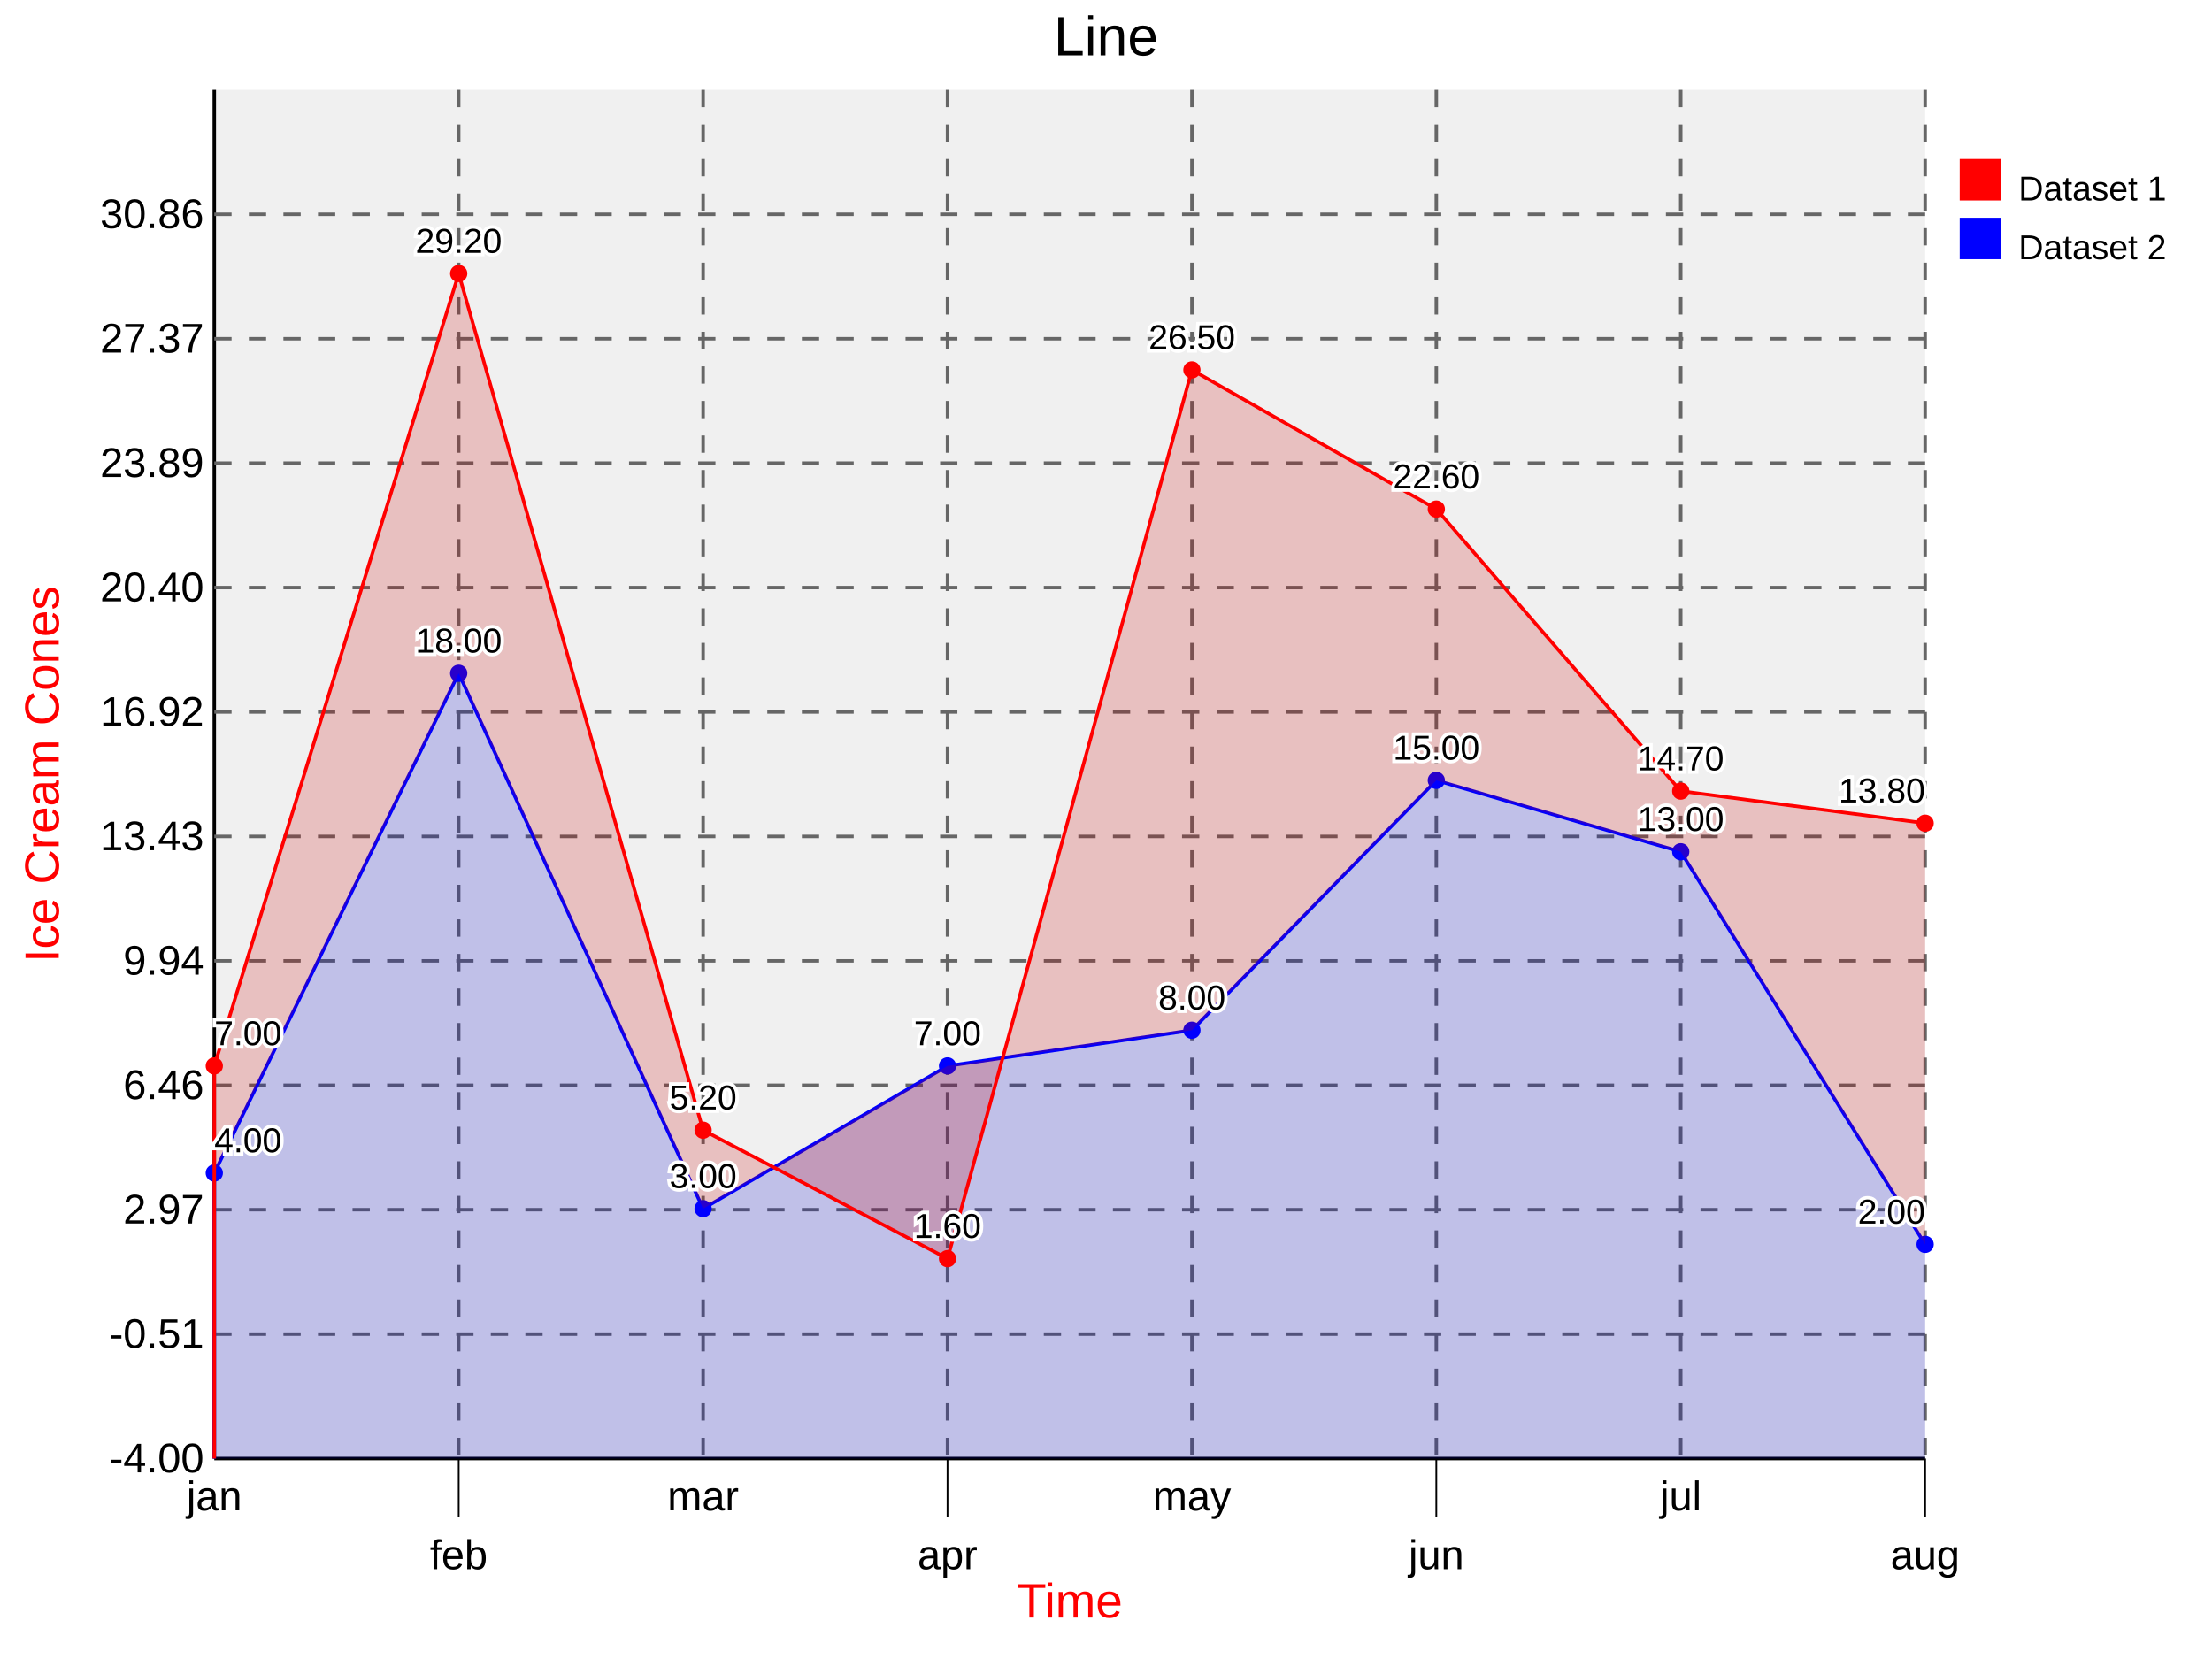
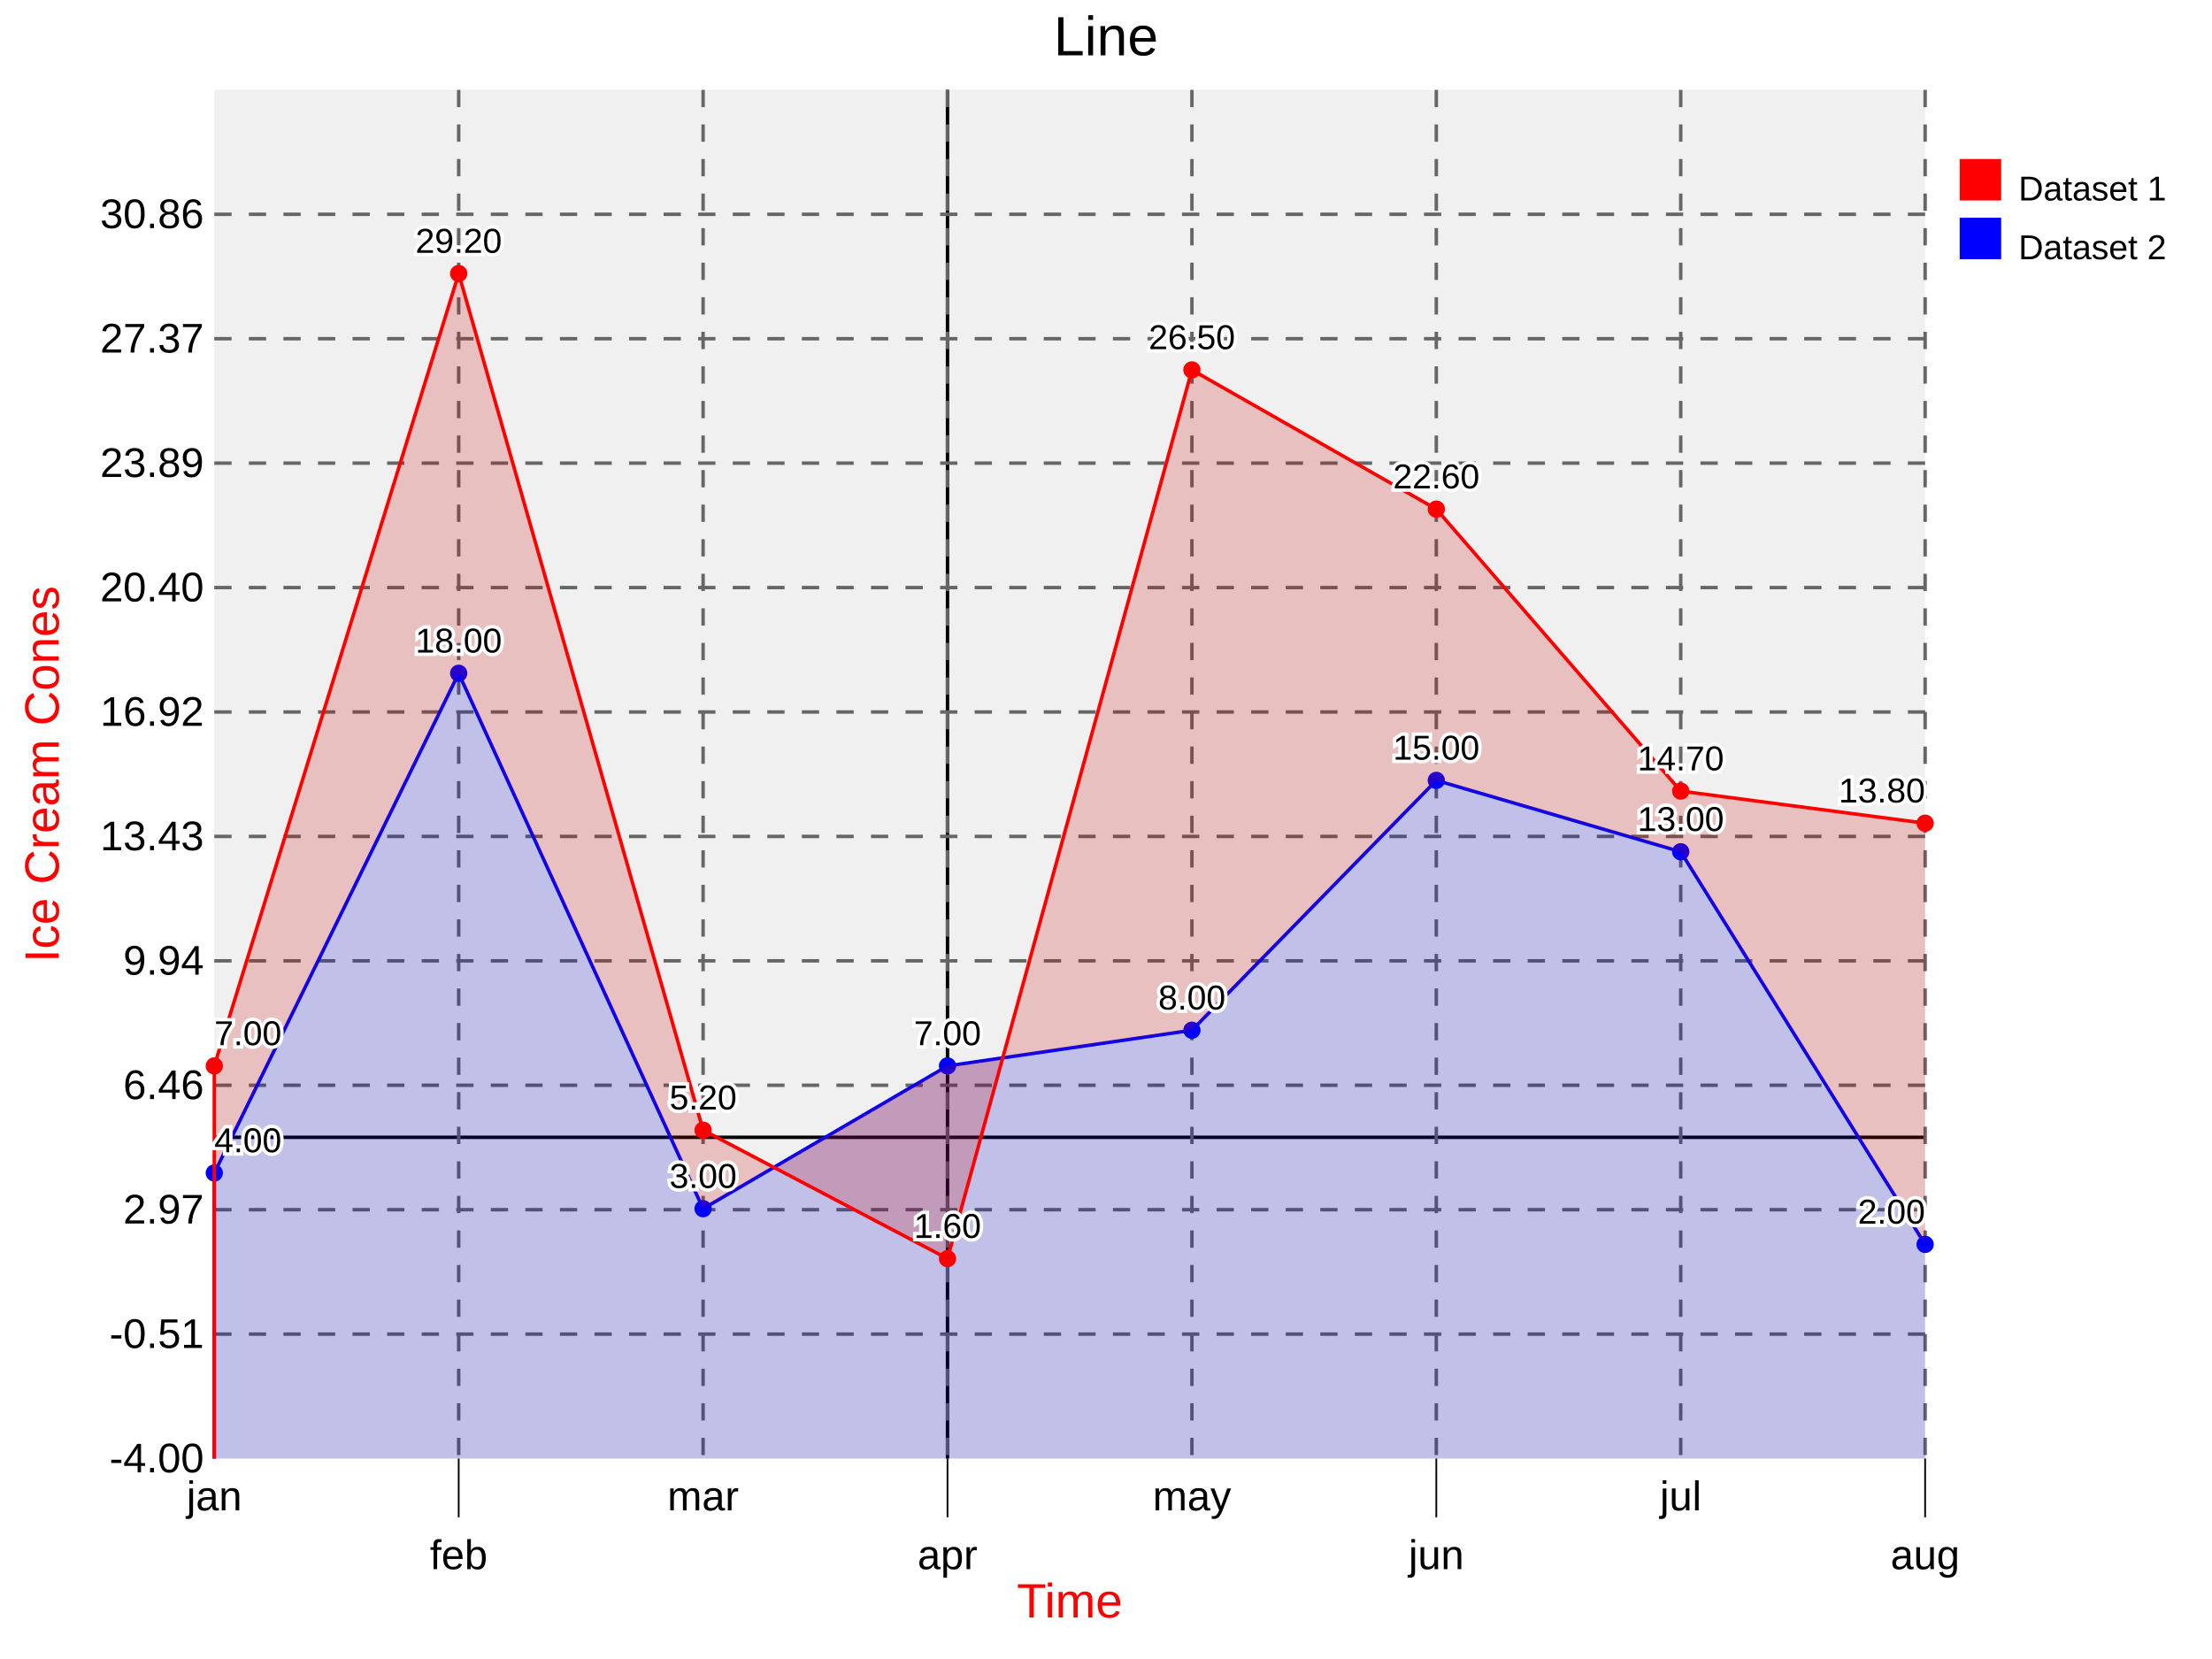
<svg xmlns="http://www.w3.org/2000/svg" width="640" height="480" viewBox="0 0 640 480">
  <defs>
    <style type="text/css">
/* Copy from here for external style sheet */
.svgBackground{
  fill:#ffffff;
}
.graphBackground{
  fill:#f0f0f0;
}

/* graphs titles */
.mainTitle{
  text-anchor: middle;
  fill: #000000;
  font-size: 16px;
  font-family: "Arial", sans-serif;
  font-weight: normal;
}
.subTitle{
  text-anchor: middle;
  fill: #999999;
  font-size: 14px;
  font-family: "Arial", sans-serif;
  font-weight: normal;
}

.axis{
  stroke: #000000;
  stroke-width: 1px;
}

.guideLines{
  stroke: #666666;
  stroke-width: 1px;
  stroke-dasharray: 5 5;
}

.xAxisLabels{
  text-anchor: middle;
  fill: #000000;
  font-size: 12px;
  font-family: "Arial", sans-serif;
  font-weight: normal;
}

.yAxisLabels{
  text-anchor: end;
  fill: #000000;
  font-size: 12px;
  font-family: "Arial", sans-serif;
  font-weight: normal;
}

.xAxisTitle{
  text-anchor: middle;
  fill: #ff0000;
  font-size: 14px;
  font-family: "Arial", sans-serif;
  font-weight: normal;
}

.yAxisTitle{
  fill: #ff0000;
  text-anchor: middle;
  font-size: 14px;
  font-family: "Arial", sans-serif;
  font-weight: normal;
}

.dataPointLabel{
  fill: #000000;
  text-anchor:middle;
  font-size: 10px;
  font-family: "Arial", sans-serif;
  font-weight: normal;
}

.staggerGuideLine{
  fill: none;
  stroke: #000000;
-   stroke-width: 0.5px;  
+   stroke-width: 0.5px;
}

/* default line styles */
.line1{
	fill: none;
	stroke: #ff0000;
- 	stroke-width: 1px;	
+ 	stroke-width: 1px;
}
.line2{
	fill: none;
	stroke: #0000ff;
- 	stroke-width: 1px;	
+ 	stroke-width: 1px;
}
.line3{
	fill: none;
	stroke: #00ff00;
- 	stroke-width: 1px;	
+ 	stroke-width: 1px;
}
.line4{
	fill: none;
	stroke: #ffcc00;
- 	stroke-width: 1px;	
+ 	stroke-width: 1px;
}
.line5{
	fill: none;
	stroke: #00ccff;
- 	stroke-width: 1px;	
+ 	stroke-width: 1px;
}
.line6{
	fill: none;
	stroke: #ff00ff;
- 	stroke-width: 1px;	
+ 	stroke-width: 1px;
}
.line7{
	fill: none;
	stroke: #00ffff;
- 	stroke-width: 1px;	
+ 	stroke-width: 1px;
}
.line8{
	fill: none;
	stroke: #ffff00;
- 	stroke-width: 1px;	
+ 	stroke-width: 1px;
}
.line9{
	fill: none;
	stroke: #ccc6666;
- 	stroke-width: 1px;	
+ 	stroke-width: 1px;
}
.line10{
	fill: none;
	stroke: #663399;
- 	stroke-width: 1px;	
+ 	stroke-width: 1px;
}
.line11{
	fill: none;
	stroke: #339900;
- 	stroke-width: 1px;	
+ 	stroke-width: 1px;
}
.line12{
	fill: none;
	stroke: #9966FF;
- 	stroke-width: 1px;	
+ 	stroke-width: 1px;
}
/* default fill styles */
.fill1{
	fill: #cc0000;
	fill-opacity: 0.2;
	stroke: none;
}
.fill2{
	fill: #0000cc;
	fill-opacity: 0.2;
	stroke: none;
}
.fill3{
	fill: #00cc00;
	fill-opacity: 0.2;
	stroke: none;
}
.fill4{
	fill: #ffcc00;
	fill-opacity: 0.2;
	stroke: none;
}
.fill5{
	fill: #00ccff;
	fill-opacity: 0.2;
	stroke: none;
}
.fill6{
	fill: #ff00ff;
	fill-opacity: 0.2;
	stroke: none;
}
.fill7{
	fill: #00ffff;
	fill-opacity: 0.2;
	stroke: none;
}
.fill8{
	fill: #ffff00;
	fill-opacity: 0.2;
	stroke: none;
}
.fill9{
	fill: #cc6666;
	fill-opacity: 0.2;
	stroke: none;
}
.fill10{
	fill: #663399;
	fill-opacity: 0.2;
	stroke: none;
}
.fill11{
	fill: #339900;
	fill-opacity: 0.2;
	stroke: none;
}
.fill12{
	fill: #9966FF;
	fill-opacity: 0.2;
	stroke: none;
}
/* default line styles */
.key1,.dataPoint1{
	fill: #ff0000;
	stroke: none;
- 	stroke-width: 1px;	
+ 	stroke-width: 1px;
}
.key2,.dataPoint2{
	fill: #0000ff;
	stroke: none;
- 	stroke-width: 1px;	
+ 	stroke-width: 1px;
}
.key3,.dataPoint3{
	fill: #00ff00;
	stroke: none;
- 	stroke-width: 1px;	
+ 	stroke-width: 1px;
}
.key4,.dataPoint4{
	fill: #ffcc00;
	stroke: none;
- 	stroke-width: 1px;	
+ 	stroke-width: 1px;
}
.key5,.dataPoint5{
	fill: #00ccff;
	stroke: none;
- 	stroke-width: 1px;	
+ 	stroke-width: 1px;
}
.key6,.dataPoint6{
	fill: #ff00ff;
	stroke: none;
- 	stroke-width: 1px;	
+ 	stroke-width: 1px;
}
.key7,.dataPoint7{
	fill: #00ffff;
	stroke: none;
- 	stroke-width: 1px;	
+ 	stroke-width: 1px;
}
.key8,.dataPoint8{
	fill: #ffff00;
	stroke: none;
- 	stroke-width: 1px;	
+ 	stroke-width: 1px;
}
.key9,.dataPoint9{
	fill: #cc6666;
	stroke: none;
- 	stroke-width: 1px;	
+ 	stroke-width: 1px;
}
.key10,.dataPoint10{
	fill: #663399;
	stroke: none;
- 	stroke-width: 1px;	
+ 	stroke-width: 1px;
}
.key11,.dataPoint11{
	fill: #339900;
	stroke: none;
- 	stroke-width: 1px;	
+ 	stroke-width: 1px;
}
.key12,.dataPoint12{
	fill: #9966FF;
	stroke: none;
- 	stroke-width: 1px;	
+ 	stroke-width: 1px;
}


.keyText{
  fill: #000000;
  text-anchor:start;
  font-size: 10px;
  font-family: "Arial", sans-serif;
  font-weight: normal;
}
/* End copy for external style sheet */

</style>
  </defs>
  <rect width="640" height="480" x="0" y="0" class="svgBackground" />
  <g transform="translate( 62.0 26 )">
    <rect x="0" y="0" width="495.0" height="396" class="graphBackground" />
-     <path d="M 0 0 v396" class="axis" id="xAxis" />
-     <path d="M 0 396 h495.0" class="axis" id="yAxis" />
+     <path d="M 0 303.057 h495.0" class="axis" id="yAxis" />
+     <path d="M 212.143 0 v396" class="axis" id="xAxis" />
    <text class="xAxisLabels" x="0.0" y="411" style="text-anchor: middle">
jan
</text>
    <text class="xAxisLabels" x="70.714" y="428" style="text-anchor: middle">
feb
</text>
    <path d="M70.714 396 v17" class="staggerGuideLine" />
    <path d="M70.714 0 v396" class="guideLines" />
    <text class="xAxisLabels" x="141.429" y="411" style="text-anchor: middle">
mar
</text>
    <path d="M141.429 0 v396" class="guideLines" />
    <text class="xAxisLabels" x="212.143" y="428" style="text-anchor: middle">
apr
</text>
    <path d="M212.143 396 v17" class="staggerGuideLine" />
    <path d="M212.143 0 v396" class="guideLines" />
    <text class="xAxisLabels" x="282.857" y="411" style="text-anchor: middle">
may
</text>
    <path d="M282.857 0 v396" class="guideLines" />
    <text class="xAxisLabels" x="353.571" y="428" style="text-anchor: middle">
jun
</text>
    <path d="M353.571 396 v17" class="staggerGuideLine" />
    <path d="M353.571 0 v396" class="guideLines" />
    <text class="xAxisLabels" x="424.286" y="411" style="text-anchor: middle">
jul
</text>
    <path d="M424.286 0 v396" class="guideLines" />
    <text class="xAxisLabels" x="495" y="428" style="text-anchor: middle">
aug
</text>
    <path d="M495 396 v17" class="staggerGuideLine" />
    <path d="M495 0 v396" class="guideLines" />
    <text x="-3" y="400.0" class="yAxisLabels" style="text-anchor: end">
-4.00
</text>
    <text x="-3" y="364.0" class="yAxisLabels" style="text-anchor: end">
-0.51
</text>
    <path d="M0 360.0 h495.0" class="guideLines" />
    <text x="-3" y="328.0" class="yAxisLabels" style="text-anchor: end">
2.97
</text>
    <path d="M0 324.0 h495.0" class="guideLines" />
    <text x="-3" y="292.0" class="yAxisLabels" style="text-anchor: end">
6.46
</text>
    <path d="M0 288.0 h495.0" class="guideLines" />
    <text x="-3" y="256.0" class="yAxisLabels" style="text-anchor: end">
9.94
</text>
    <path d="M0 252.0 h495.0" class="guideLines" />
    <text x="-3" y="220.0" class="yAxisLabels" style="text-anchor: end">
13.43
</text>
    <path d="M0 216.0 h495.0" class="guideLines" />
    <text x="-3" y="184.0" class="yAxisLabels" style="text-anchor: end">
16.92
</text>
    <path d="M0 180.0 h495.0" class="guideLines" />
    <text x="-3" y="148.0" class="yAxisLabels" style="text-anchor: end">
20.40
</text>
    <path d="M0 144.0 h495.0" class="guideLines" />
    <text x="-3" y="112.0" class="yAxisLabels" style="text-anchor: end">
23.89
</text>
    <path d="M0 108.0 h495.0" class="guideLines" />
    <text x="-3" y="76.0" class="yAxisLabels" style="text-anchor: end">
27.37
</text>
    <path d="M0 72.0 h495.0" class="guideLines" />
    <text x="-3" y="40.0" class="yAxisLabels" style="text-anchor: end">
30.86
</text>
    <path d="M0 36.0 h495.0" class="guideLines" />
    <path d="M0.0 396.0 L0.0 313.384 70.714 168.806 141.429 323.711 212.143 282.403 282.857 272.076 353.571 199.787 424.286 220.441 495 334.038 495 396.0 424.286 396.0 353.571 396.0 282.857 396.0 212.143 396.0 141.429 396.0 70.714 396.0 0.0 396.0 Z" class="fill2" />
    <path d="M0 396 L0.0 313.384 70.714 168.806 141.429 323.711 212.143 282.403 282.857 272.076 353.571 199.787 424.286 220.441 495 334.038 " class="line2" />
    <circle cx="0.0" cy="313.384" r="2.5" class="dataPoint2" />
    <circle cx="70.714" cy="168.806" r="2.5" class="dataPoint2" />
    <circle cx="141.429" cy="323.711" r="2.5" class="dataPoint2" />
    <circle cx="212.143" cy="282.403" r="2.5" class="dataPoint2" />
    <circle cx="282.857" cy="272.076" r="2.5" class="dataPoint2" />
    <circle cx="353.571" cy="199.787" r="2.5" class="dataPoint2" />
    <circle cx="424.286" cy="220.441" r="2.5" class="dataPoint2" />
    <circle cx="495" cy="334.038" r="2.5" class="dataPoint2" />
    <path d="M0.0 313.384 L0.0 282.403 70.714 53.143 141.429 300.991 212.143 338.169 282.857 81.026 353.571 121.301 424.286 202.885 495 212.179 495 334.038 424.286 220.441 353.571 199.787 282.857 272.076 212.143 282.403 141.429 323.711 70.714 168.806 0.0 313.384 Z" class="fill1" />
    <path d="M0 396 L0.0 282.403 70.714 53.143 141.429 300.991 212.143 338.169 282.857 81.026 353.571 121.301 424.286 202.885 495 212.179 " class="line1" />
    <circle cx="0.0" cy="282.403" r="2.5" class="dataPoint1" />
    <circle cx="70.714" cy="53.143" r="2.5" class="dataPoint1" />
    <circle cx="141.429" cy="300.991" r="2.5" class="dataPoint1" />
    <circle cx="212.143" cy="338.169" r="2.5" class="dataPoint1" />
    <circle cx="282.857" cy="81.026" r="2.5" class="dataPoint1" />
    <circle cx="353.571" cy="121.301" r="2.5" class="dataPoint1" />
    <circle cx="424.286" cy="202.885" r="2.5" class="dataPoint1" />
    <circle cx="495" cy="212.179" r="2.5" class="dataPoint1" />
    <g>
      <text x="0.0" y="307.384" class="dataPointLabel" style="text-anchor: start; stroke: #fff; stroke-width: 2;">
4.00
</text>
      <text x="0.0" y="307.384" class="dataPointLabel" style="text-anchor: start;">
4.00
</text>
-       <text x="5.0" y="301.384" class="dataPointLabel" visibility="hidden" style="stroke-width: 2; fill: #000; text-anchor: start;" id="2271240">
- 4.00
+       <text x="5.0" y="301.384" class="dataPointLabel" visibility="hidden" style="stroke-width: 2; fill: #000; text-anchor: start;" id="26353620">
+ 4
</text>
      <circle cx="0.0" cy="313.384" r="10" style="opacity: 0" />
      <text x="70.714" y="162.806" class="dataPointLabel" style=" stroke: #fff; stroke-width: 2;">
18.00
</text>
      <text x="70.714" y="162.806" class="dataPointLabel">
18.00
</text>
-       <text x="75.714" y="156.806" class="dataPointLabel" visibility="hidden" style="stroke-width: 2; fill: #000; text-anchor: start;" id="22318620">
- 18.00
+       <text x="75.714" y="156.806" class="dataPointLabel" visibility="hidden" style="stroke-width: 2; fill: #000; text-anchor: start;" id="26321772">
+ 18
</text>
      <circle cx="70.714" cy="168.806" r="10" style="opacity: 0" />
      <text x="141.429" y="317.711" class="dataPointLabel" style=" stroke: #fff; stroke-width: 2;">
3.00
</text>
      <text x="141.429" y="317.711" class="dataPointLabel">
3.00
</text>
-       <text x="146.429" y="311.711" class="dataPointLabel" visibility="hidden" style="stroke-width: 2; fill: #000; text-anchor: start;" id="22278576">
- 3.00
+       <text x="146.429" y="311.711" class="dataPointLabel" visibility="hidden" style="stroke-width: 2; fill: #000; text-anchor: start;" id="26283624">
+ 3
</text>
      <circle cx="141.429" cy="323.711" r="10" style="opacity: 0" />
      <text x="212.143" y="276.403" class="dataPointLabel" style=" stroke: #fff; stroke-width: 2;">
7.00
</text>
      <text x="212.143" y="276.403" class="dataPointLabel">
7.00
</text>
-       <text x="217.143" y="270.403" class="dataPointLabel" visibility="hidden" style="stroke-width: 2; fill: #000; text-anchor: start;" id="22247004">
- 7.00
+       <text x="217.143" y="270.403" class="dataPointLabel" visibility="hidden" style="stroke-width: 2; fill: #000; text-anchor: start;" id="26204796">
+ 7
</text>
      <circle cx="212.143" cy="282.403" r="10" style="opacity: 0" />
      <text x="282.857" y="266.076" class="dataPointLabel" style=" stroke: #fff; stroke-width: 2;">
8.00
</text>
      <text x="282.857" y="266.076" class="dataPointLabel">
8.00
</text>
-       <text x="287.857" y="260.076" class="dataPointLabel" visibility="hidden" style="stroke-width: 2; fill: #000; text-anchor: start;" id="22215564">
- 8.00
+       <text x="287.857" y="260.076" class="dataPointLabel" visibility="hidden" style="stroke-width: 2; fill: #000; text-anchor: start;" id="26149308">
+ 8
</text>
      <circle cx="282.857" cy="272.076" r="10" style="opacity: 0" />
      <text x="353.571" y="193.787" class="dataPointLabel" style=" stroke: #fff; stroke-width: 2;">
15.00
</text>
      <text x="353.571" y="193.787" class="dataPointLabel">
15.00
</text>
-       <text x="358.571" y="187.787" class="dataPointLabel" visibility="hidden" style="stroke-width: 2; fill: #000; text-anchor: start;" id="22184052">
- 15.00
+       <text x="358.571" y="187.787" class="dataPointLabel" visibility="hidden" style="stroke-width: 2; fill: #000; text-anchor: start;" id="26111460">
+ 15
</text>
      <circle cx="353.571" cy="199.787" r="10" style="opacity: 0" />
      <text x="424.286" y="214.441" class="dataPointLabel" style=" stroke: #fff; stroke-width: 2;">
13.00
</text>
      <text x="424.286" y="214.441" class="dataPointLabel">
13.00
</text>
-       <text x="429.286" y="208.441" class="dataPointLabel" visibility="hidden" style="stroke-width: 2; fill: #000; text-anchor: start;" id="22152480">
- 13.00
+       <text x="429.286" y="208.441" class="dataPointLabel" visibility="hidden" style="stroke-width: 2; fill: #000; text-anchor: start;" id="26040552">
+ 13
</text>
      <circle cx="424.286" cy="220.441" r="10" style="opacity: 0" />
      <text x="495" y="328.038" class="dataPointLabel" style="text-anchor: end; stroke: #fff; stroke-width: 2;">
2.00
</text>
      <text x="495" y="328.038" class="dataPointLabel" style="text-anchor: end;">
2.00
</text>
-       <text x="500" y="322.038" class="dataPointLabel" visibility="hidden" style="stroke-width: 2; fill: #000; text-anchor: start;" id="22111752">
- 2.00
+       <text x="500" y="322.038" class="dataPointLabel" visibility="hidden" style="stroke-width: 2; fill: #000; text-anchor: start;" id="26008596">
+ 2
</text>
      <circle cx="495" cy="334.038" r="10" style="opacity: 0" />
      <text x="0.0" y="276.403" class="dataPointLabel" style="text-anchor: start; stroke: #fff; stroke-width: 2;">
7.00
</text>
      <text x="0.0" y="276.403" class="dataPointLabel" style="text-anchor: start;">
7.00
</text>
-       <text x="5.0" y="270.403" class="dataPointLabel" visibility="hidden" style="stroke-width: 2; fill: #000; text-anchor: start;" id="22065192">
- 7.00
+       <text x="5.0" y="270.403" class="dataPointLabel" visibility="hidden" style="stroke-width: 2; fill: #000; text-anchor: start;" id="25947408">
+ 7
</text>
      <circle cx="0.0" cy="282.403" r="10" style="opacity: 0" />
      <text x="70.714" y="47.143" class="dataPointLabel" style=" stroke: #fff; stroke-width: 2;">
29.20
</text>
      <text x="70.714" y="47.143" class="dataPointLabel">
29.20
</text>
-       <text x="75.714" y="41.143" class="dataPointLabel" visibility="hidden" style="stroke-width: 2; fill: #000; text-anchor: start;" id="21934548">
- 29.20
+       <text x="75.714" y="41.143" class="dataPointLabel" visibility="hidden" style="stroke-width: 2; fill: #000; text-anchor: start;" id="25858968">
+ 29.200000000000003
</text>
      <circle cx="70.714" cy="53.143" r="10" style="opacity: 0" />
      <text x="141.429" y="294.991" class="dataPointLabel" style=" stroke: #fff; stroke-width: 2;">
5.20
</text>
      <text x="141.429" y="294.991" class="dataPointLabel">
5.20
</text>
-       <text x="146.429" y="288.991" class="dataPointLabel" visibility="hidden" style="stroke-width: 2; fill: #000; text-anchor: start;" id="21772236">
- 5.20
+       <text x="146.429" y="288.991" class="dataPointLabel" visibility="hidden" style="stroke-width: 2; fill: #000; text-anchor: start;" id="25327116">
+ 5.199999999999999
</text>
      <circle cx="141.429" cy="300.991" r="10" style="opacity: 0" />
      <text x="212.143" y="332.169" class="dataPointLabel" style=" stroke: #fff; stroke-width: 2;">
1.60
</text>
      <text x="212.143" y="332.169" class="dataPointLabel">
1.60
</text>
-       <text x="217.143" y="326.169" class="dataPointLabel" visibility="hidden" style="stroke-width: 2; fill: #000; text-anchor: start;" id="21740676">
- 1.60
+       <text x="217.143" y="326.169" class="dataPointLabel" visibility="hidden" style="stroke-width: 2; fill: #000; text-anchor: start;" id="25276824">
+ 1.5999999999999996
</text>
      <circle cx="212.143" cy="338.169" r="10" style="opacity: 0" />
      <text x="282.857" y="75.026" class="dataPointLabel" style=" stroke: #fff; stroke-width: 2;">
26.50
</text>
      <text x="282.857" y="75.026" class="dataPointLabel">
26.50
</text>
-       <text x="287.857" y="69.026" class="dataPointLabel" visibility="hidden" style="stroke-width: 2; fill: #000; text-anchor: start;" id="21628608">
- 26.50
+       <text x="287.857" y="69.026" class="dataPointLabel" visibility="hidden" style="stroke-width: 2; fill: #000; text-anchor: start;" id="25182756">
+ 26.5
</text>
      <circle cx="282.857" cy="81.026" r="10" style="opacity: 0" />
      <text x="353.571" y="115.301" class="dataPointLabel" style=" stroke: #fff; stroke-width: 2;">
22.60
</text>
      <text x="353.571" y="115.301" class="dataPointLabel">
22.60
</text>
-       <text x="358.571" y="109.301" class="dataPointLabel" visibility="hidden" style="stroke-width: 2; fill: #000; text-anchor: start;" id="21598812">
- 22.60
+       <text x="358.571" y="109.301" class="dataPointLabel" visibility="hidden" style="stroke-width: 2; fill: #000; text-anchor: start;" id="25102992">
+ 22.6
</text>
      <circle cx="353.571" cy="121.301" r="10" style="opacity: 0" />
      <text x="424.286" y="196.885" class="dataPointLabel" style=" stroke: #fff; stroke-width: 2;">
14.70
</text>
      <text x="424.286" y="196.885" class="dataPointLabel">
14.70
</text>
-       <text x="429.286" y="190.885" class="dataPointLabel" visibility="hidden" style="stroke-width: 2; fill: #000; text-anchor: start;" id="21560712">
- 14.70
+       <text x="429.286" y="190.885" class="dataPointLabel" visibility="hidden" style="stroke-width: 2; fill: #000; text-anchor: start;" id="25059696">
+ 14.7
</text>
      <circle cx="424.286" cy="202.885" r="10" style="opacity: 0" />
      <text x="495" y="206.179" class="dataPointLabel" style="text-anchor: end; stroke: #fff; stroke-width: 2;">
13.80
</text>
      <text x="495" y="206.179" class="dataPointLabel" style="text-anchor: end;">
13.80
</text>
-       <text x="500" y="200.179" class="dataPointLabel" visibility="hidden" style="stroke-width: 2; fill: #000; text-anchor: start;" id="21528972">
- 13.80
+       <text x="500" y="200.179" class="dataPointLabel" visibility="hidden" style="stroke-width: 2; fill: #000; text-anchor: start;" id="24873996">
+ 13.8
</text>
      <circle cx="495" cy="212.179" r="10" style="opacity: 0" />
    </g>
  </g>
  <text x="320" y="16" class="mainTitle">
Line
</text>
  <text x="309.5" y="468" class="xAxisTitle">
Time
</text>
  <text x="17" y="224" class="yAxisTitle" transform="rotate( -90, 17, 224 )">
Ice Cream Cones
</text>
  <g transform="translate(567.0 46)">
    <rect x="0" y="0" width="12" height="12" class="key1" />
    <text x="17" y="12" class="keyText">
Dataset 1
</text>
    <rect x="0" y="17" width="12" height="12" class="key2" />
    <text x="17" y="29" class="keyText">
Dataset 2
</text>
  </g>
</svg>
